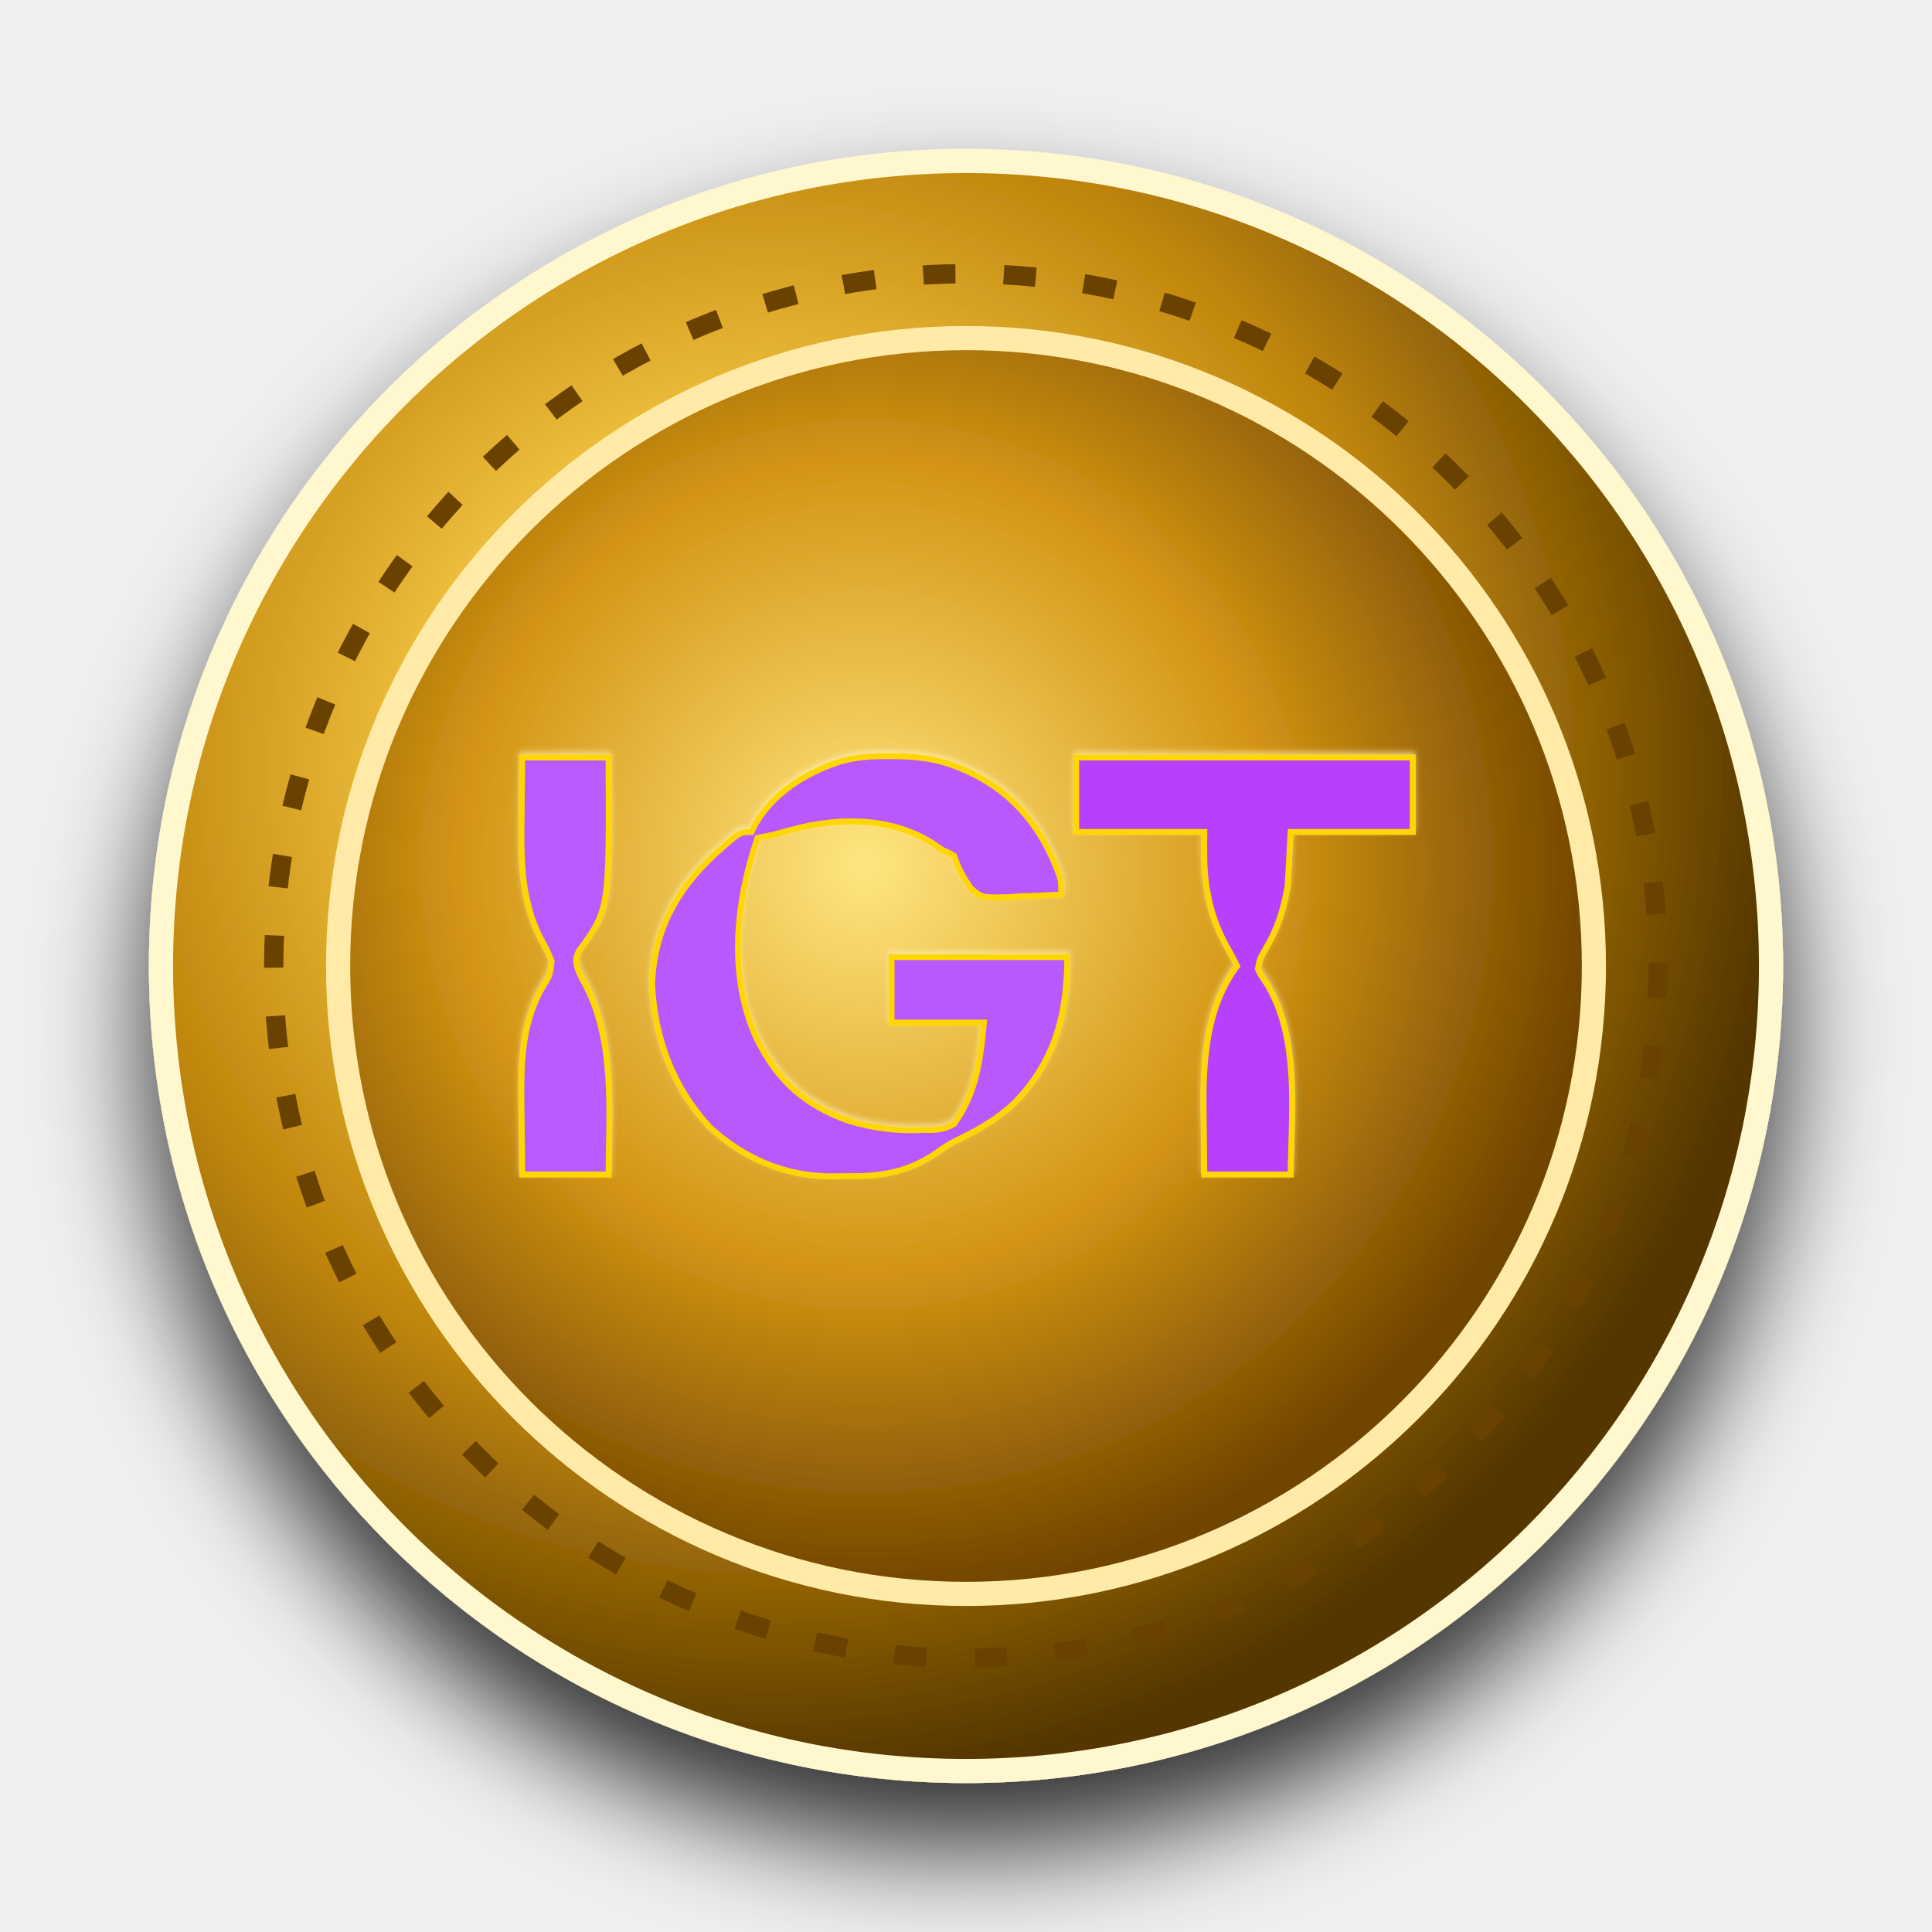
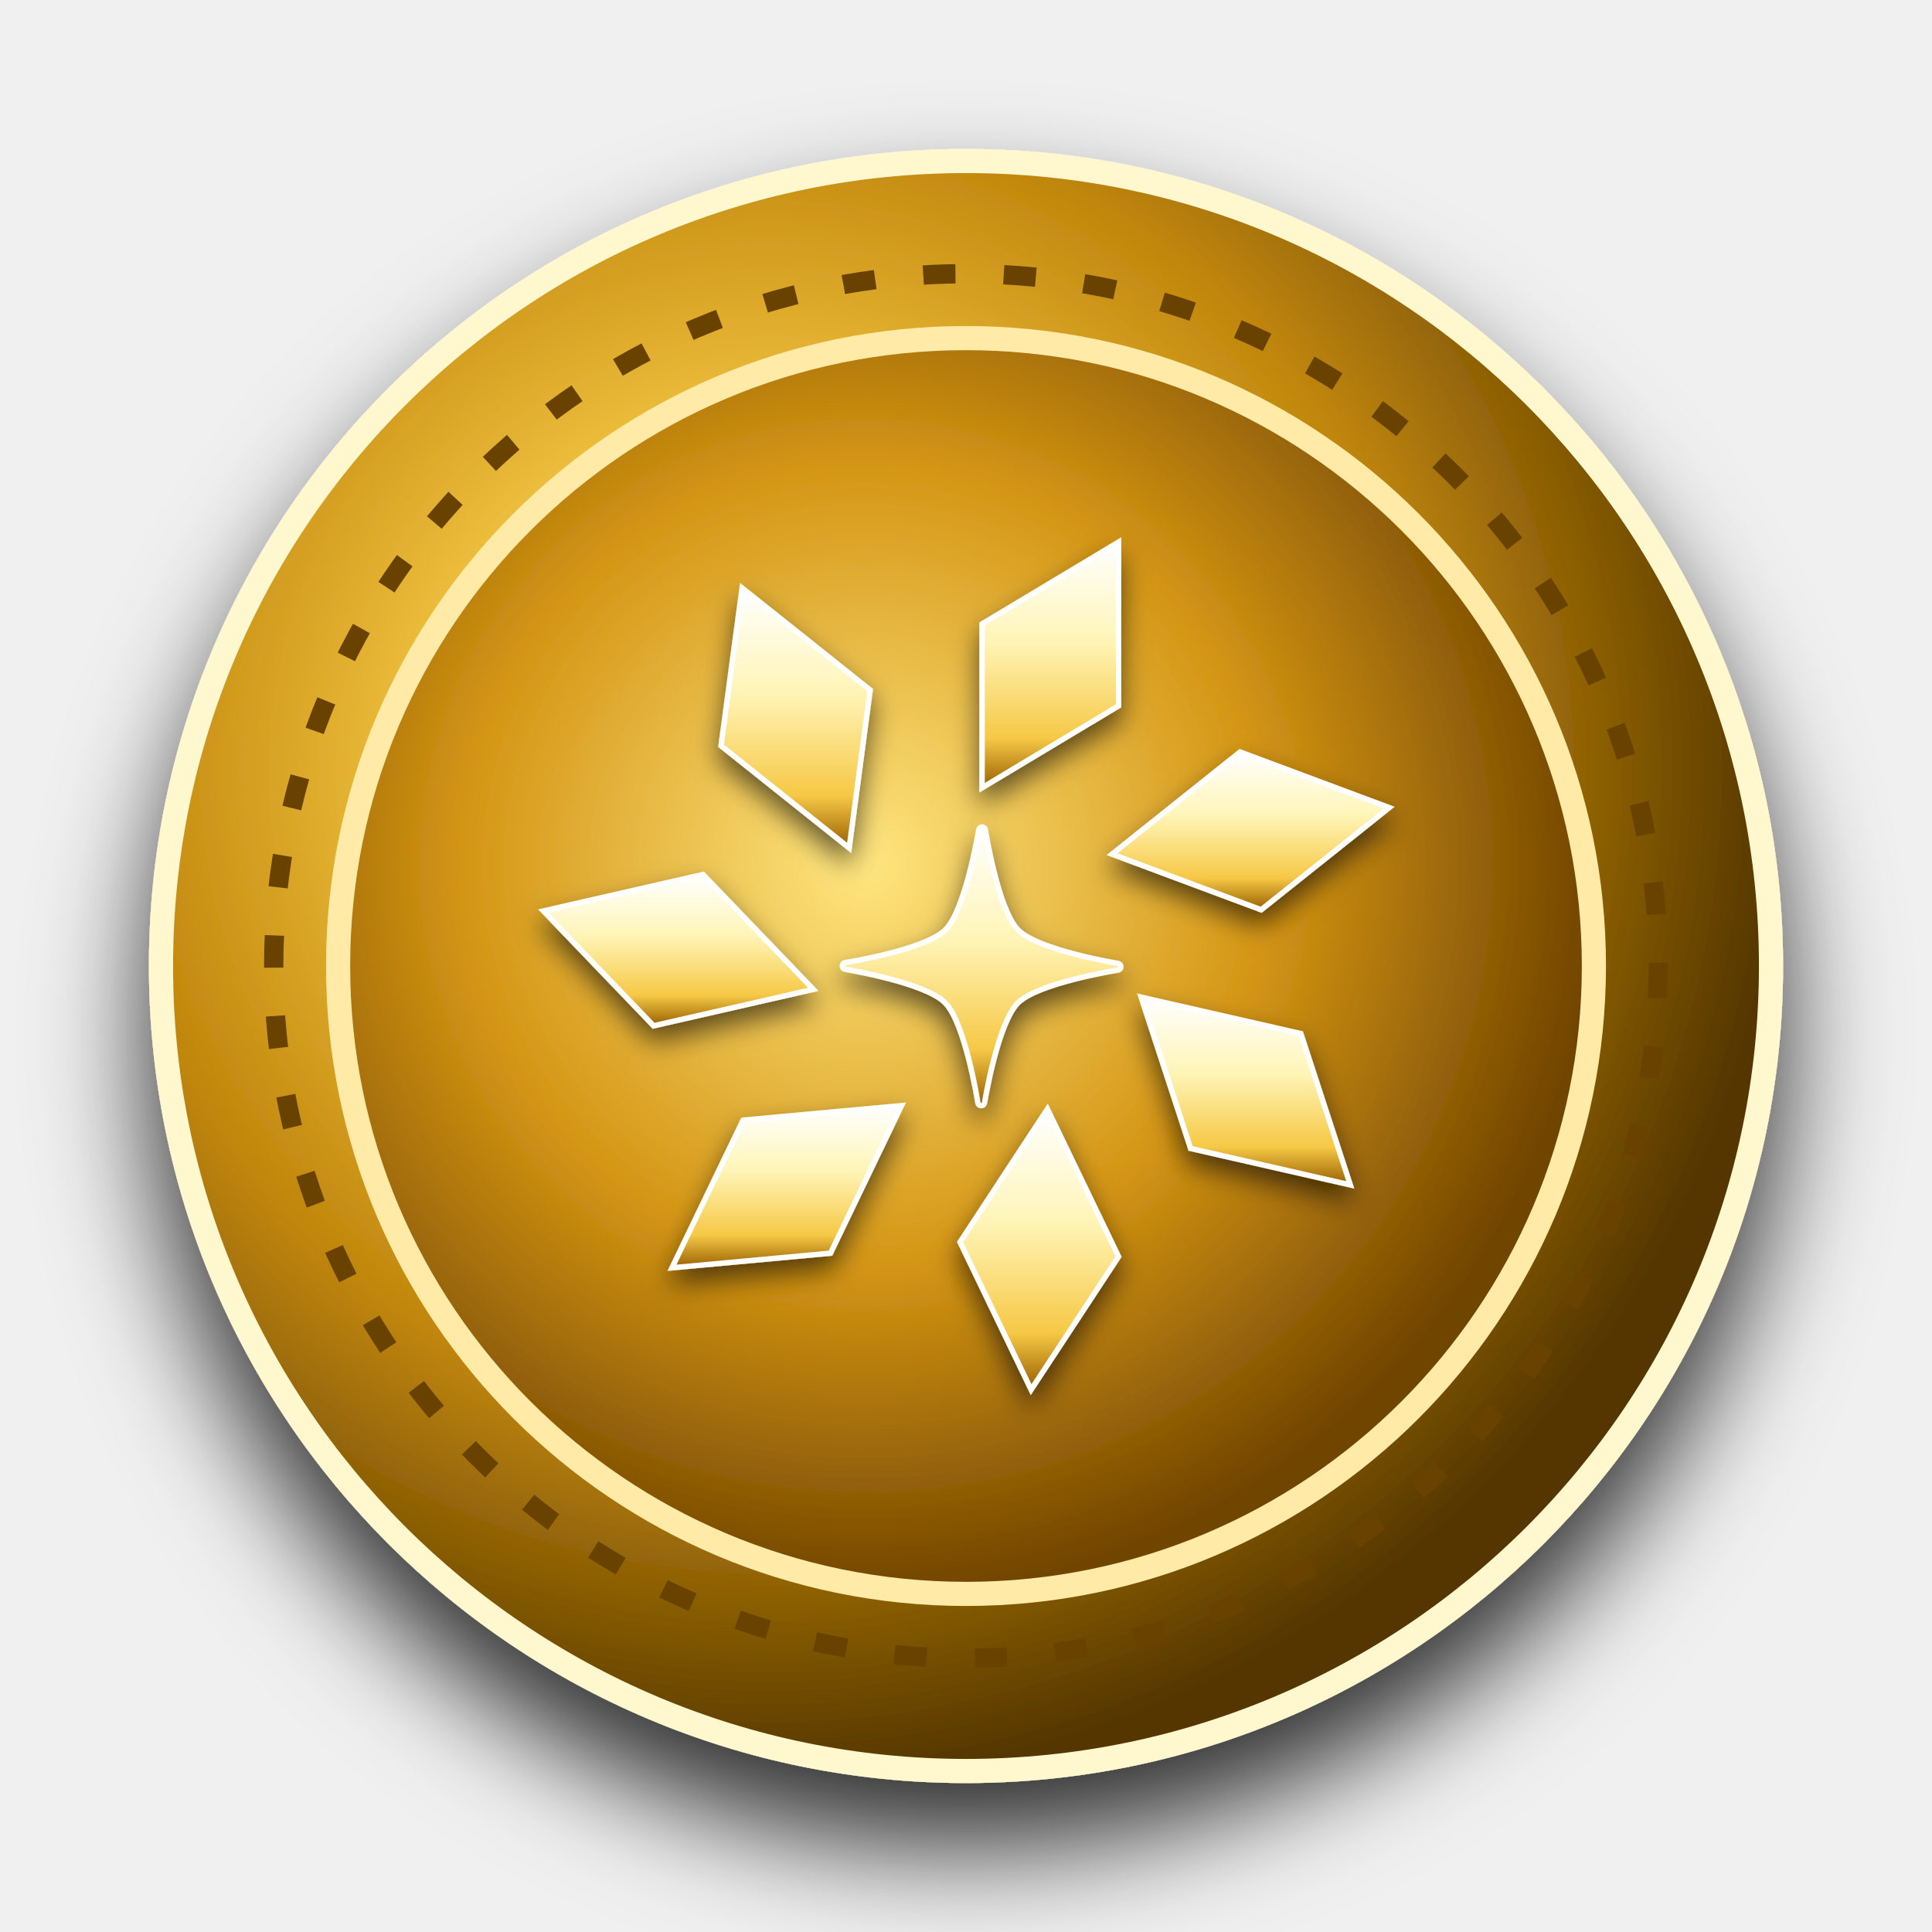
<svg xmlns="http://www.w3.org/2000/svg" viewBox="0 0 120 120" width="100%" height="100%">
  <defs>
    <radialGradient id="c-rim" cx="38%" cy="38%" r="62%">
      <stop offset="0%" stop-color="#fffce8" />
      <stop offset="30%" stop-color="#f6c845" />
      <stop offset="65%" stop-color="#bf850b" />
      <stop offset="100%" stop-color="#543600" />
    </radialGradient>
    <radialGradient id="c-inner" cx="42%" cy="42%" r="58%">
      <stop offset="0%" stop-color="#ffe680" />
      <stop offset="55%" stop-color="#d49514" />
      <stop offset="100%" stop-color="#704400" />
    </radialGradient>
+     <linearGradient id="coin-flower-gold" x1="0%" y1="0%" x2="0%" y2="100%">
+       <stop offset="0%" stop-color="#ffffff" />
+       <stop offset="40%" stop-color="#fff5b8" />
+       <stop offset="80%" stop-color="#f6c845" />
+       <stop offset="100%" stop-color="#996000" />
+     </linearGradient>
    <filter id="c-shad" x="-20%" y="-20%" width="140%" height="140%">
      <feDropShadow dx="0" dy="4" stdDeviation="3.5" flood-color="#000000" flood-opacity="0.8" />
-     </filter>
-     <filter id="igt-emboss" x="-20%" y="-20%" width="140%" height="140%">
-       <feDropShadow dx="0" dy="2" stdDeviation="1.5" flood-color="#3d1500" flood-opacity="0.85" />
-       <feDropShadow dx="0" dy="-1" stdDeviation="1" flood-color="#fff5c0" flood-opacity="0.6" />
    </filter>
  </defs>
  <g filter="url(#c-shad)">
    <circle cx="60" cy="60" r="50" fill="url(#c-rim)" stroke="#fff8ce" stroke-width="1.5" />
    <circle cx="60" cy="60" r="43" fill="none" stroke="#694300" stroke-width="1.2" stroke-dasharray="2,3" />
    <circle cx="60" cy="60" r="39" fill="url(#c-inner)" stroke="#ffeaa7" stroke-width="1.5" />
-     <g transform="translate(60, 60) scale(0.185) translate(-150, -75)" filter="url(#igt-emboss)">
-       <path d="M0 0 C9.57 0 19.14 0 29 0 C29.28 50.98 29.28 50.98 19.07 64.89 C17.64 67.72 18.03 69.02 19 72 C19.74 73.57 20.54 75.11 21.38 76.62 C31.23 95.7 29.12 119.21 29 140 C19.43 140 9.86 140 0 140 C-0.07 134.74 -0.13 129.48 -0.16 124.22 C-0.18 122.43 -0.2 120.65 -0.23 118.87 C-0.43 104.7 -0.61 89.92 6.75 77.31 C9.32 73.13 9.32 73.13 9.88 68.44 C8.87 65.65 7.58 63.21 6.12 60.62 C-0.66 47.23 -0.4 33.22 -0.19 18.56 C-0.17 16.75 -0.16 14.94 -0.15 13.13 C-0.12 8.75 -0.06 4.38 0 0 Z" fill="#B85AFD" stroke="#ffd700" stroke-width="2" transform="translate(1,5)" />
-       <path d="M0 0 C1.01 0.01 2.02 0.02 3.06 0.02 C10.92 0.2 17.46 1.18 24.69 4.44 C26.07 5.04 26.07 5.04 27.49 5.65 C42.28 12.87 51.54 24.69 57.02 39.99 C57.69 42.44 57.69 42.44 57.69 46.44 C53.17 46.73 48.65 46.91 44.12 47.06 C42.85 47.15 41.57 47.23 40.26 47.32 C30.94 47.56 30.94 47.56 27.26 44.27 C24.78 40.79 23.04 37.49 21.69 33.44 C19.82 32.35 19.82 32.35 17.69 31.44 C16.54 30.65 15.39 29.86 14.25 29.06 C1.05 20.92 -14.66 20.52 -29.46 23.83 C-32.76 24.64 -36.03 25.54 -39.31 26.44 C-40.98 26.79 -42.64 27.13 -44.31 27.44 C-51.55 48.8 -54.31 73.86 -44.55 94.89 C-37.56 108.98 -28.58 117.09 -13.61 122.44 C-5.29 124.96 3.02 125.96 11.69 125.44 C12.54 125.45 13.4 125.46 14.29 125.48 C17.29 125.29 19.06 124.94 21.69 123.44 C29.14 113.09 30.55 101.95 31.69 89.44 C21.46 89.44 11.23 89.44 0.69 89.44 C0.69 82.18 0.69 74.92 0.69 67.44 C20.16 67.44 39.63 67.44 59.69 67.44 C59.69 86.77 55.48 102.73 41.62 116.74 C35.67 122.21 28.91 125.97 21.64 129.41 C19.41 130.59 17.43 131.98 15.38 133.44 C6.17 139.62 -2.68 141.12 -13.67 141.01 C-15.68 141 -17.68 141.03 -19.69 141.07 C-35.02 141.05 -49.01 134.99 -60.3 124.6 C-72.7 111.24 -79 94.43 -79.69 76.31 C-78.97 58.57 -71.78 45.38 -59.13 33.37 C-50.34 25.44 -50.34 25.44 -46.31 25.44 C-46.05 24.86 -45.78 24.28 -45.51 23.68 C-39.66 12.71 -28.27 5.6 -16.76 1.85 C-11.14 0.21 -5.83 -0.06 0 0 Z" fill="#B859FD" stroke="#ffd700" stroke-width="2" transform="translate(124.3125,4.5625)" />
-       <path d="M0 0 C37.29 0 74.58 0 113 0 C113 8.25 113 16.5 113 25 C99.47 25 85.94 25 72 25 C71.67 30.94 71.34 36.88 71 43 C69.58 51.29 67.64 57.48 63.3 64.66 C61.62 67.67 61.62 67.67 61 71 C62.09 73.32 62.09 73.32 63.75 75.62 C75.26 94 72.18 119.37 72 140 C62.43 140 52.86 140 43 140 C42.93 135.04 42.87 130.08 42.84 125.13 C42.82 123.45 42.8 121.77 42.77 120.09 C42.51 102.71 43.31 84.5 54 70 C52.93 67.81 51.82 65.69 50.6 63.58 C47.32 57.67 45.3 52.11 44.12 45.5 C44.01 44.84 43.89 44.17 43.76 43.49 C42.77 37.19 43 31.57 43 25 C28.81 25 14.62 25 0 25 C0 16.75 0 8.5 0 0 Z" fill="#B640FC" stroke="#ffd700" stroke-width="2" transform="translate(187,5)" />
+     <g transform="translate(60, 60) scale(0.42) translate(-62.5, -62.7)" filter="drop-shadow(0 2px 2px rgba(0,0,0,0.6))">
+       <path fill="url(#coin-flower-gold)" stroke="#fff" stroke-width="0.8" d="M64.88,42.15c-.25,0-.45.18-.49.42-.02.13-1.94,11.8-4.94,14.78-3,2.98-14.68,4.83-14.81,4.85-.24.04-.42.24-.43.49,0,.25.18.45.42.49.13.02,11.8,1.94,14.78,4.94,2.98,3,4.83,14.68,4.85,14.81.03.24.24.42.49.42s.45-.18.49-.42c.02-.13,1.94-11.8,4.94-14.78,3-2.98,14.68-4.83,14.81-4.85.24-.03.42-.24.42-.49,0-.25-.18-.45-.42-.49-.13-.02-11.8-1.94-14.78-4.94-2.98-3-4.83-14.68-4.85-14.81-.03-.24-.24-.42-.49-.42h0Z" />
+       <polygon fill="url(#coin-flower-gold)" stroke="#fff" stroke-width="0.8" points="85.07 0 64.88 12.11 64.88 36.33 85.07 24.22 85.07 0" />
+       <polygon fill="url(#coin-flower-gold)" stroke="#fff" stroke-width="0.8" points="29.39 6.8 26.28 30.13 45.22 45.23 48.33 21.9 29.39 6.8" />
+       <polygon fill="url(#coin-flower-gold)" stroke="#fff" stroke-width="0.8" points="0 54.56 16.3 71.54 39.91 66.15 23.61 49.17 0 54.56" />
+       <polygon fill="url(#coin-flower-gold)" stroke="#fff" stroke-width="0.8" points="19.02 107.33 42.46 105.17 52.96 83.35 29.53 85.5 19.02 107.33" />
+       <polygon fill="url(#coin-flower-gold)" stroke="#fff" stroke-width="0.8" points="72.13 125.35 85.06 105.68 74.54 83.86 61.62 103.53 72.13 125.35" />
+       <polygon fill="url(#coin-flower-gold)" stroke="#fff" stroke-width="0.8" points="119.33 95.07 112.02 72.7 88.4 67.31 95.72 89.68 119.33 95.07" />
+       <polygon fill="url(#coin-flower-gold)" stroke="#fff" stroke-width="0.8" points="125.09 39.28 103.03 31.05 84.1 46.16 106.15 54.38 125.09 39.28" />
    </g>
  </g>
</svg>
